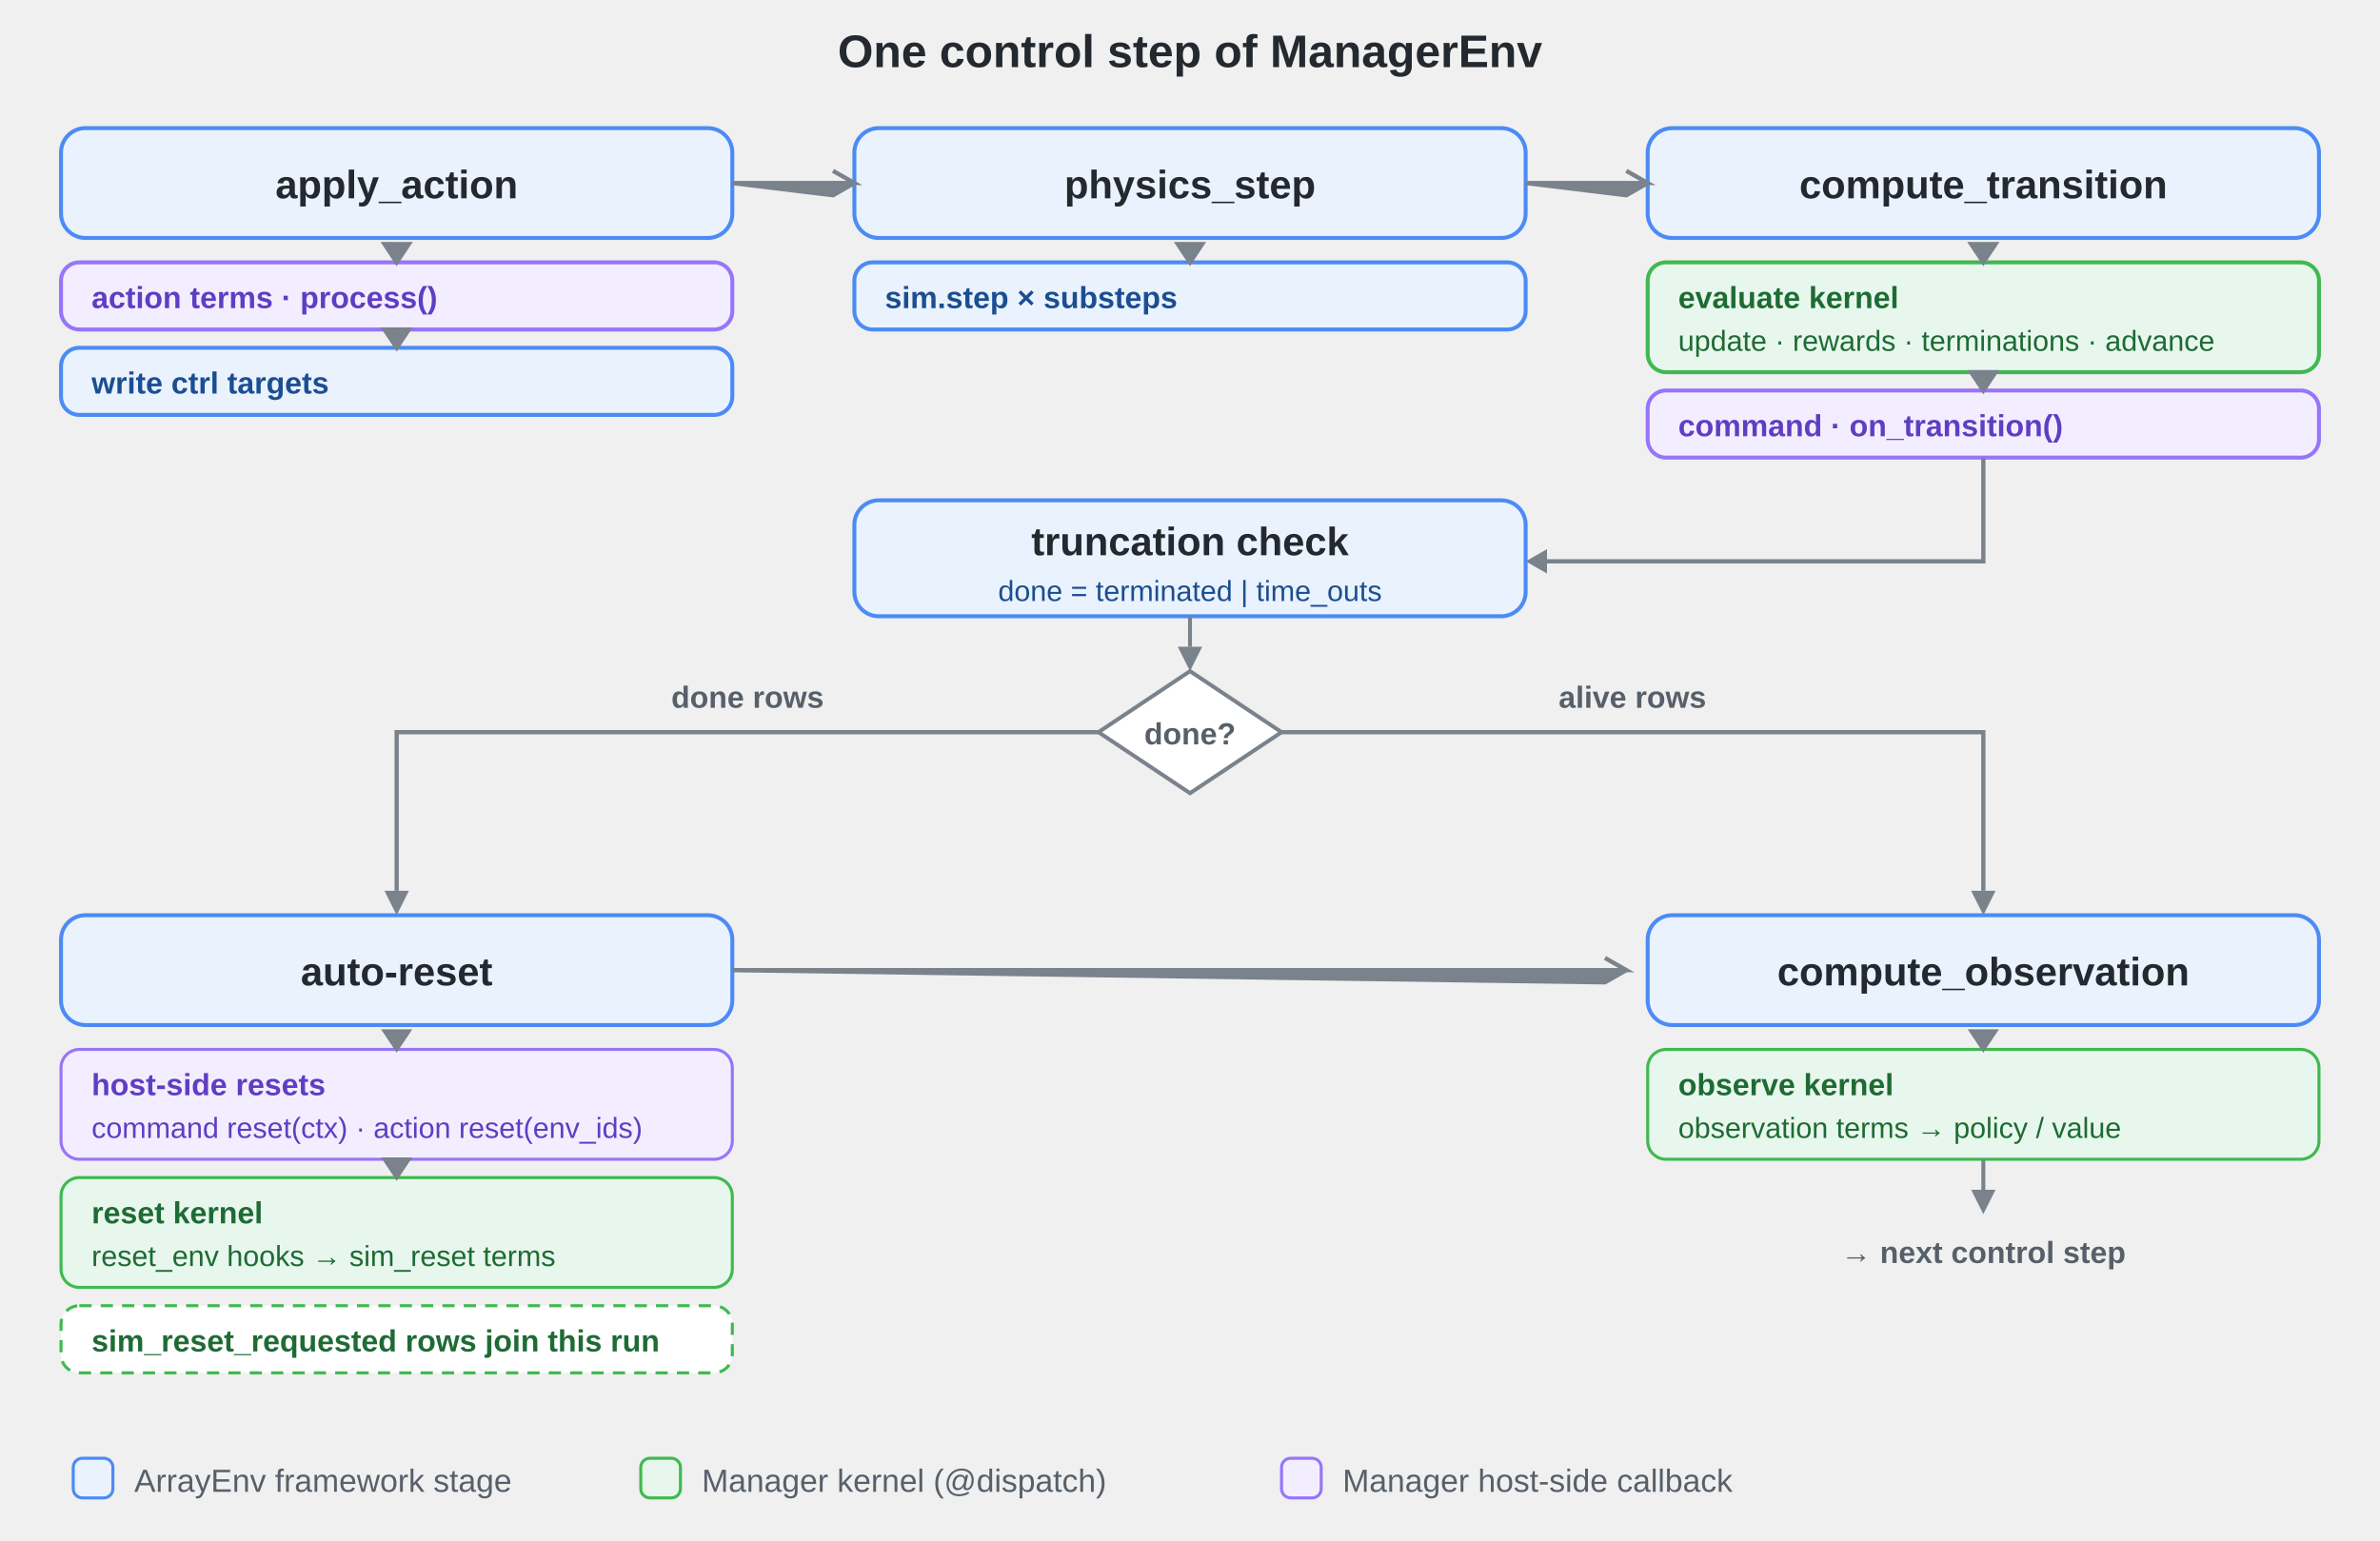
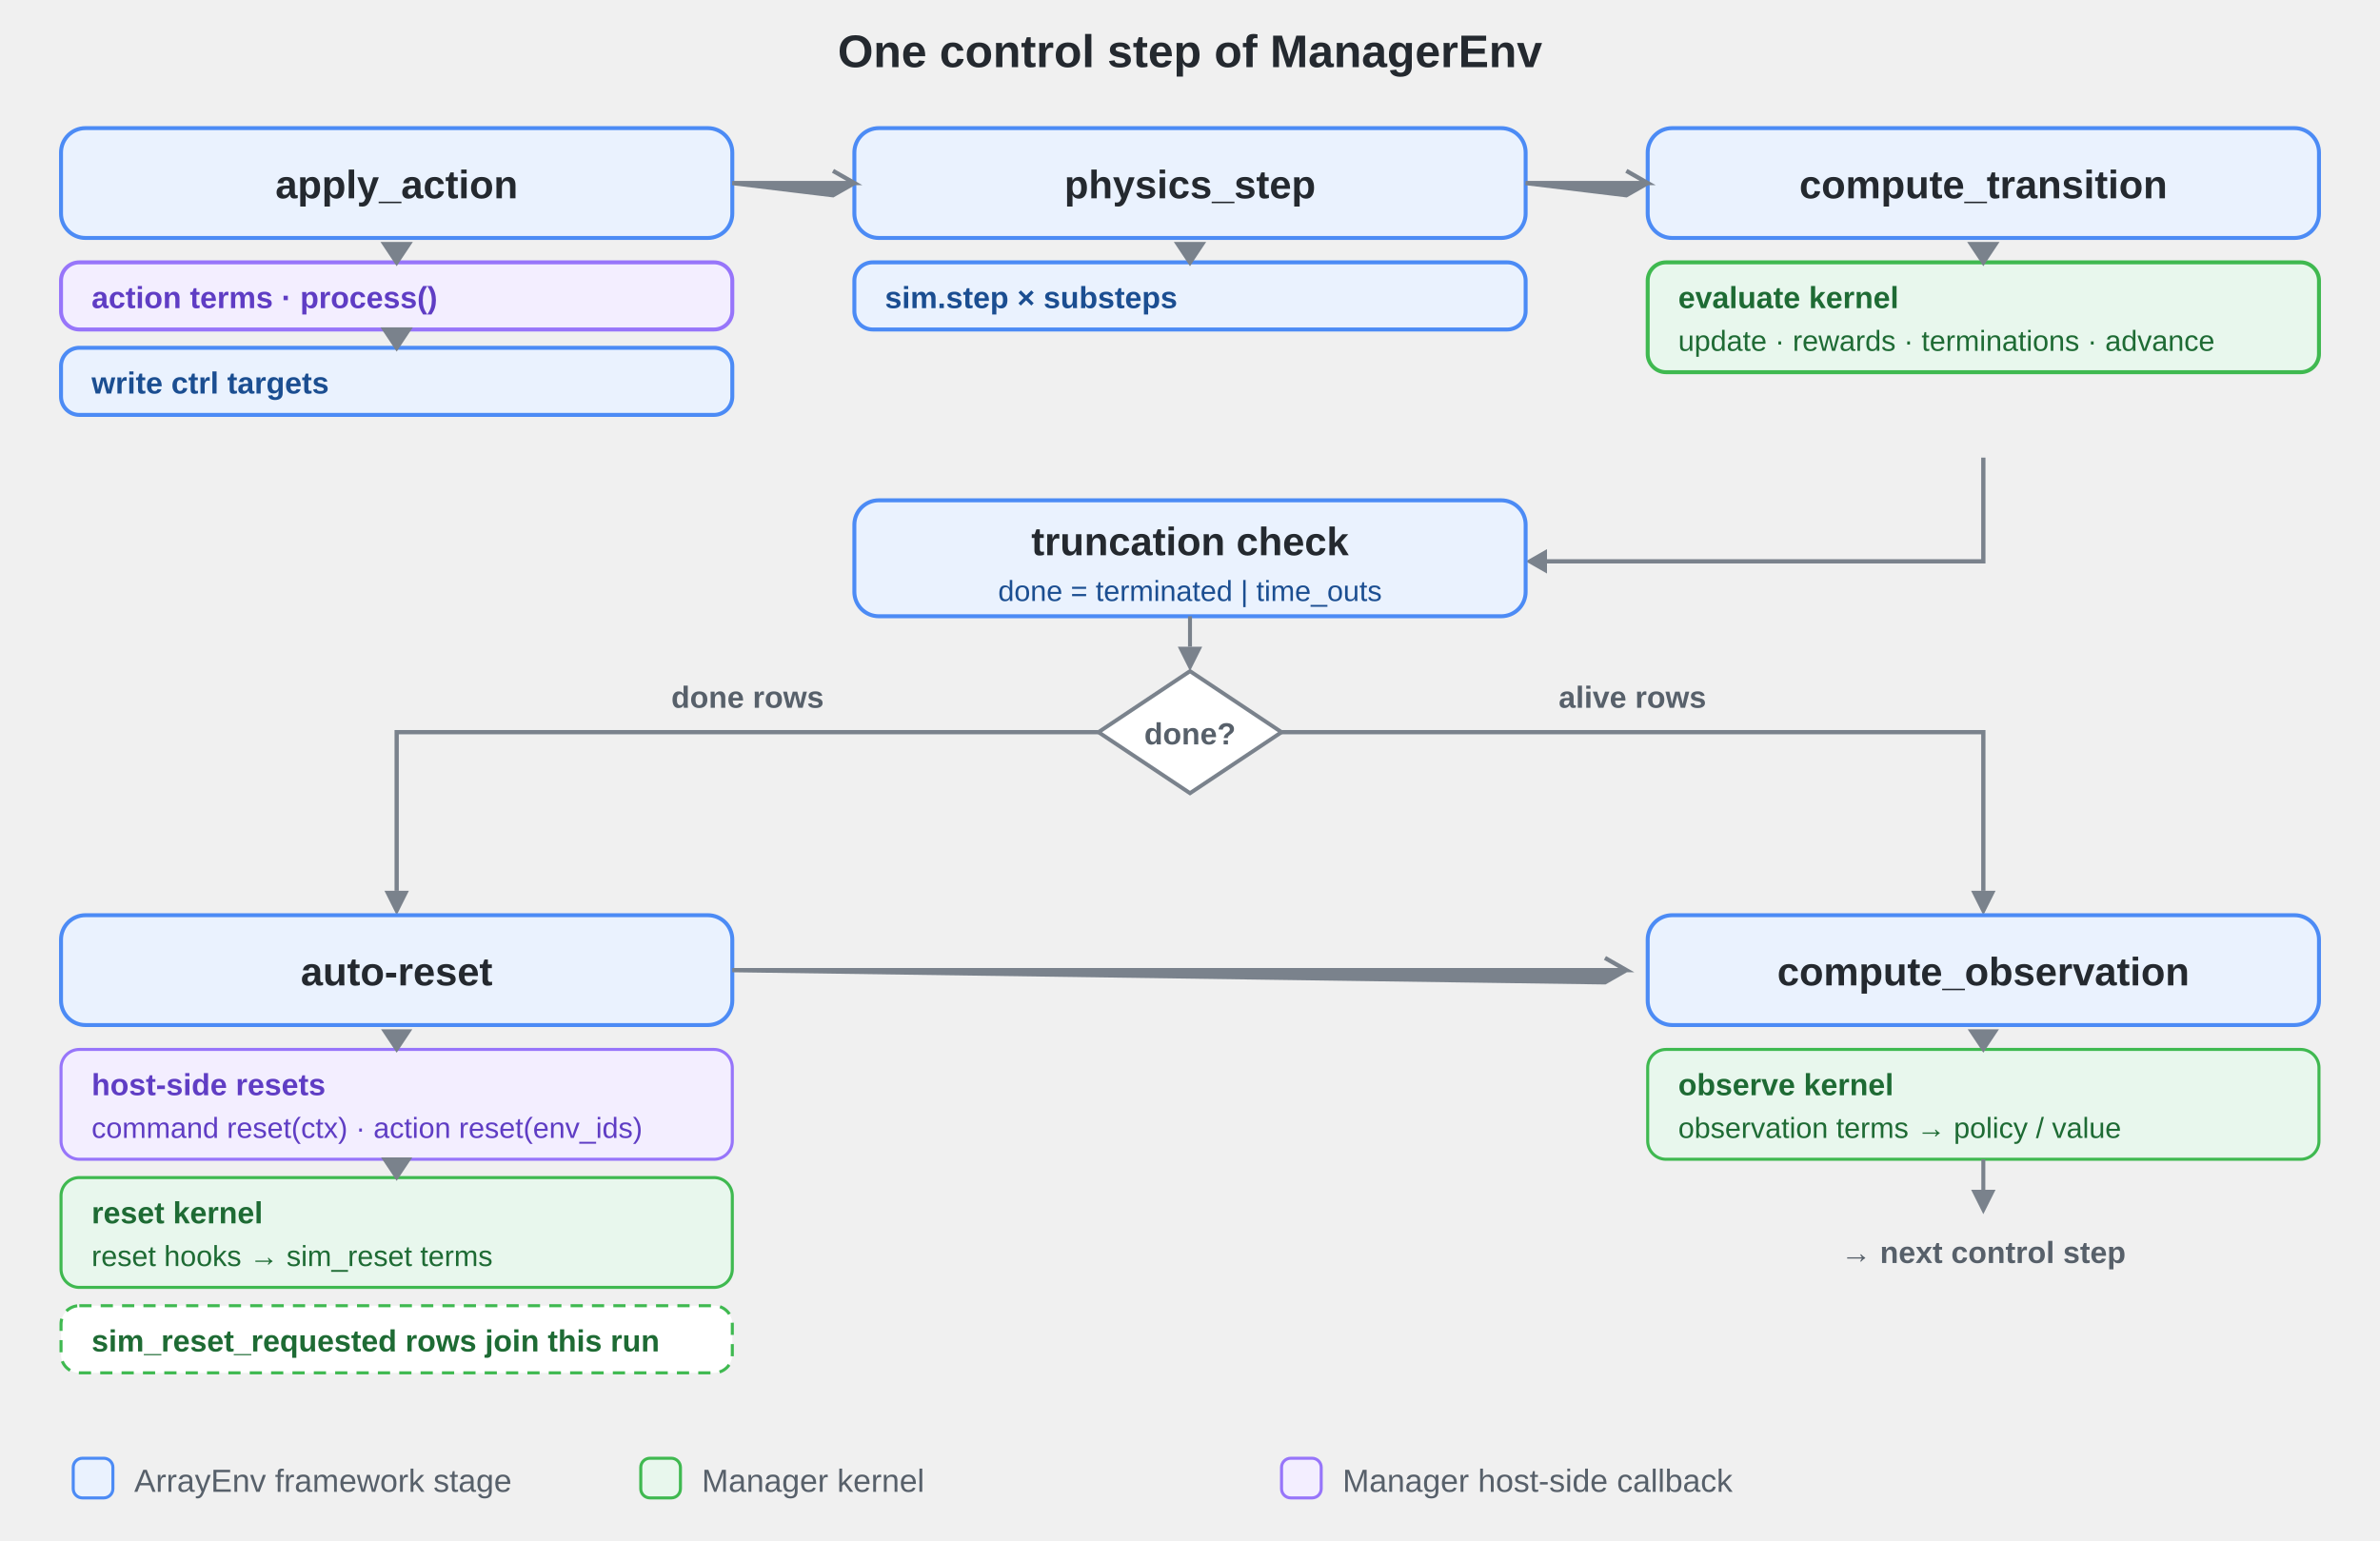
<svg xmlns="http://www.w3.org/2000/svg" width="780" height="505" viewBox="0 0 780 505" font-family="Arial,sans-serif">
  <defs>
    <style>.stage{font-size:13px;font-weight:600}.chip{font-size:10px;font-weight:600}.sub{font-size:9.5px}.label{font-size:10px;font-weight:600}.legend{font-size:10.5px}</style>
  </defs>
  <text x="390" y="22" text-anchor="middle" font-size="15" font-weight="600" fill="#24292f">One control step of ManagerEnv</text>
  <g stroke-width="1.3">
    <rect x="20" y="42" width="220" height="36" rx="8" fill="#eaf2fe" stroke="#4c8bf5" />
    <text x="130" y="65" text-anchor="middle" class="stage" fill="#24292f">apply_action</text>
    <rect x="20" y="86" width="220" height="22" rx="6" fill="#f3eeff" stroke="#9775fa" />
    <text x="30" y="101" class="chip" fill="#5f3dc4">action terms · process()</text>
    <rect x="20" y="114" width="220" height="22" rx="6" fill="#eaf2fe" stroke="#4c8bf5" />
    <text x="30" y="129" class="chip" fill="#1b4e91">write ctrl targets</text>
    <rect x="280" y="42" width="220" height="36" rx="8" fill="#eaf2fe" stroke="#4c8bf5" />
    <text x="390" y="65" text-anchor="middle" class="stage" fill="#24292f">physics_step</text>
    <rect x="280" y="86" width="220" height="22" rx="6" fill="#eaf2fe" stroke="#4c8bf5" />
    <text x="290" y="101" class="chip" fill="#1b4e91">sim.step × substeps</text>
    <rect x="540" y="42" width="220" height="36" rx="8" fill="#eaf2fe" stroke="#4c8bf5" />
    <text x="650" y="65" text-anchor="middle" class="stage" fill="#24292f">compute_transition</text>
    <rect x="540" y="86" width="220" height="36" rx="6" fill="#e8f7ed" stroke="#3fb950" />
    <text x="550" y="101" class="chip" fill="#1e6b34">evaluate kernel</text>
    <text x="550" y="115" class="sub" fill="#1e6b34">update · rewards · terminations · advance</text>
-     <rect x="540" y="128" width="220" height="22" rx="6" fill="#f3eeff" stroke="#9775fa" />
-     <text x="550" y="143" class="chip" fill="#5f3dc4">command · on_transition()</text>
  </g>
  <g stroke="#7a828c" stroke-width="1.4" fill="#7a828c">
    <path d="M240 60h40l-7-4 7 4-7 4z" />
    <path d="M500 60h40l-7-4 7 4-7 4z" />
    <path d="M126 80h8l-4 6zM126 108h8l-4 6zM386 80h8l-4 6z" />
-     <path d="M646 80h8l-4 6zM646 122h8l-4 6z" />
+     <path d="M646 80h8l-4 6z" />
  </g>
  <path d="M650 150V184H507" fill="none" stroke="#7a828c" stroke-width="1.4" />
  <path d="M507 180l-7 4 7 4z" fill="#7a828c" />
  <rect x="280" y="164" width="220" height="38" rx="8" fill="#eaf2fe" stroke="#4c8bf5" stroke-width="1.3" />
  <text x="390" y="182" text-anchor="middle" class="stage" fill="#24292f">truncation check</text>
  <text x="390" y="197" text-anchor="middle" class="sub" fill="#1b4e91">done = terminated | time_outs</text>
  <path d="M390 202v10" stroke="#7a828c" stroke-width="1.3" />
  <path d="M386 212l4 8 4-8z" fill="#7a828c" />
  <path d="M360 240l30-20 30 20-30 20z" fill="#ffffff" stroke="#7a828c" stroke-width="1.3" />
  <text x="390" y="244" text-anchor="middle" class="label" fill="#57606a">done?</text>
  <path d="M360 240H130v52" fill="none" stroke="#7a828c" stroke-width="1.4" />
  <path d="M126 292l4 8 4-8z" fill="#7a828c" />
  <text x="245" y="232" text-anchor="middle" class="label" fill="#57606a">done rows</text>
  <path d="M420 240H650v52" fill="none" stroke="#7a828c" stroke-width="1.4" />
  <path d="M646 292l4 8 4-8z" fill="#7a828c" />
  <text x="535" y="232" text-anchor="middle" class="label" fill="#57606a">alive rows</text>
  <rect x="20" y="300" width="220" height="36" rx="8" fill="#eaf2fe" stroke="#4c8bf5" stroke-width="1.3" />
  <text x="130" y="323" text-anchor="middle" class="stage" fill="#24292f">auto-reset</text>
  <rect x="20" y="344" width="220" height="36" rx="6" fill="#f3eeff" stroke="#9775fa" />
  <text x="30" y="359" class="chip" fill="#5f3dc4">host-side resets</text>
  <text x="30" y="373" class="sub" fill="#5f3dc4">command reset(ctx) · action reset(env_ids)</text>
  <rect x="20" y="386" width="220" height="36" rx="6" fill="#e8f7ed" stroke="#3fb950" />
  <text x="30" y="401" class="chip" fill="#1e6b34">reset kernel</text>
-   <text x="30" y="415" class="sub" fill="#1e6b34">reset_env hooks → sim_reset terms</text>
+   <text x="30" y="415" class="sub" fill="#1e6b34">reset hooks → sim_reset terms</text>
  <rect x="20" y="428" width="220" height="22" rx="6" fill="#ffffff" stroke="#3fb950" stroke-dasharray="4 3" />
  <text x="30" y="443" class="chip" fill="#1e6b34">sim_reset_requested rows join this run</text>
  <g stroke="#7a828c" stroke-width="1.2" fill="#7a828c">
    <path d="M126 338h8l-4 6zM126 380h8l-4 6z" />
  </g>
  <path d="M240 318h293l-7-4 7 4-7 4z" fill="#7a828c" stroke="#7a828c" stroke-width="1.4" />
  <rect x="540" y="300" width="220" height="36" rx="8" fill="#eaf2fe" stroke="#4c8bf5" stroke-width="1.3" />
  <text x="650" y="323" text-anchor="middle" class="stage" fill="#24292f">compute_observation</text>
  <rect x="540" y="344" width="220" height="36" rx="6" fill="#e8f7ed" stroke="#3fb950" />
  <text x="550" y="359" class="chip" fill="#1e6b34">observe kernel</text>
  <text x="550" y="373" class="sub" fill="#1e6b34">observation terms → policy / value</text>
  <path d="M646 338h8l-4 6z" fill="#7a828c" stroke="#7a828c" stroke-width="1.2" />
  <path d="M650 380v10" stroke="#7a828c" stroke-width="1.3" />
  <path d="M646 390l4 8 4-8z" fill="#7a828c" />
  <text x="650" y="414" text-anchor="middle" class="label" fill="#57606a">→ next control step</text>
  <rect x="24" y="478" width="13" height="13" rx="3" fill="#eaf2fe" stroke="#4c8bf5" />
  <text x="44" y="489" class="legend" fill="#57606a">ArrayEnv framework stage</text>
  <rect x="210" y="478" width="13" height="13" rx="3" fill="#e8f7ed" stroke="#3fb950" />
-   <text x="230" y="489" class="legend" fill="#57606a">Manager kernel (@dispatch)</text>
+   <text x="230" y="489" class="legend" fill="#57606a">Manager kernel</text>
  <rect x="420" y="478" width="13" height="13" rx="3" fill="#f3eeff" stroke="#9775fa" />
  <text x="440" y="489" class="legend" fill="#57606a">Manager host-side callback</text>
</svg>
